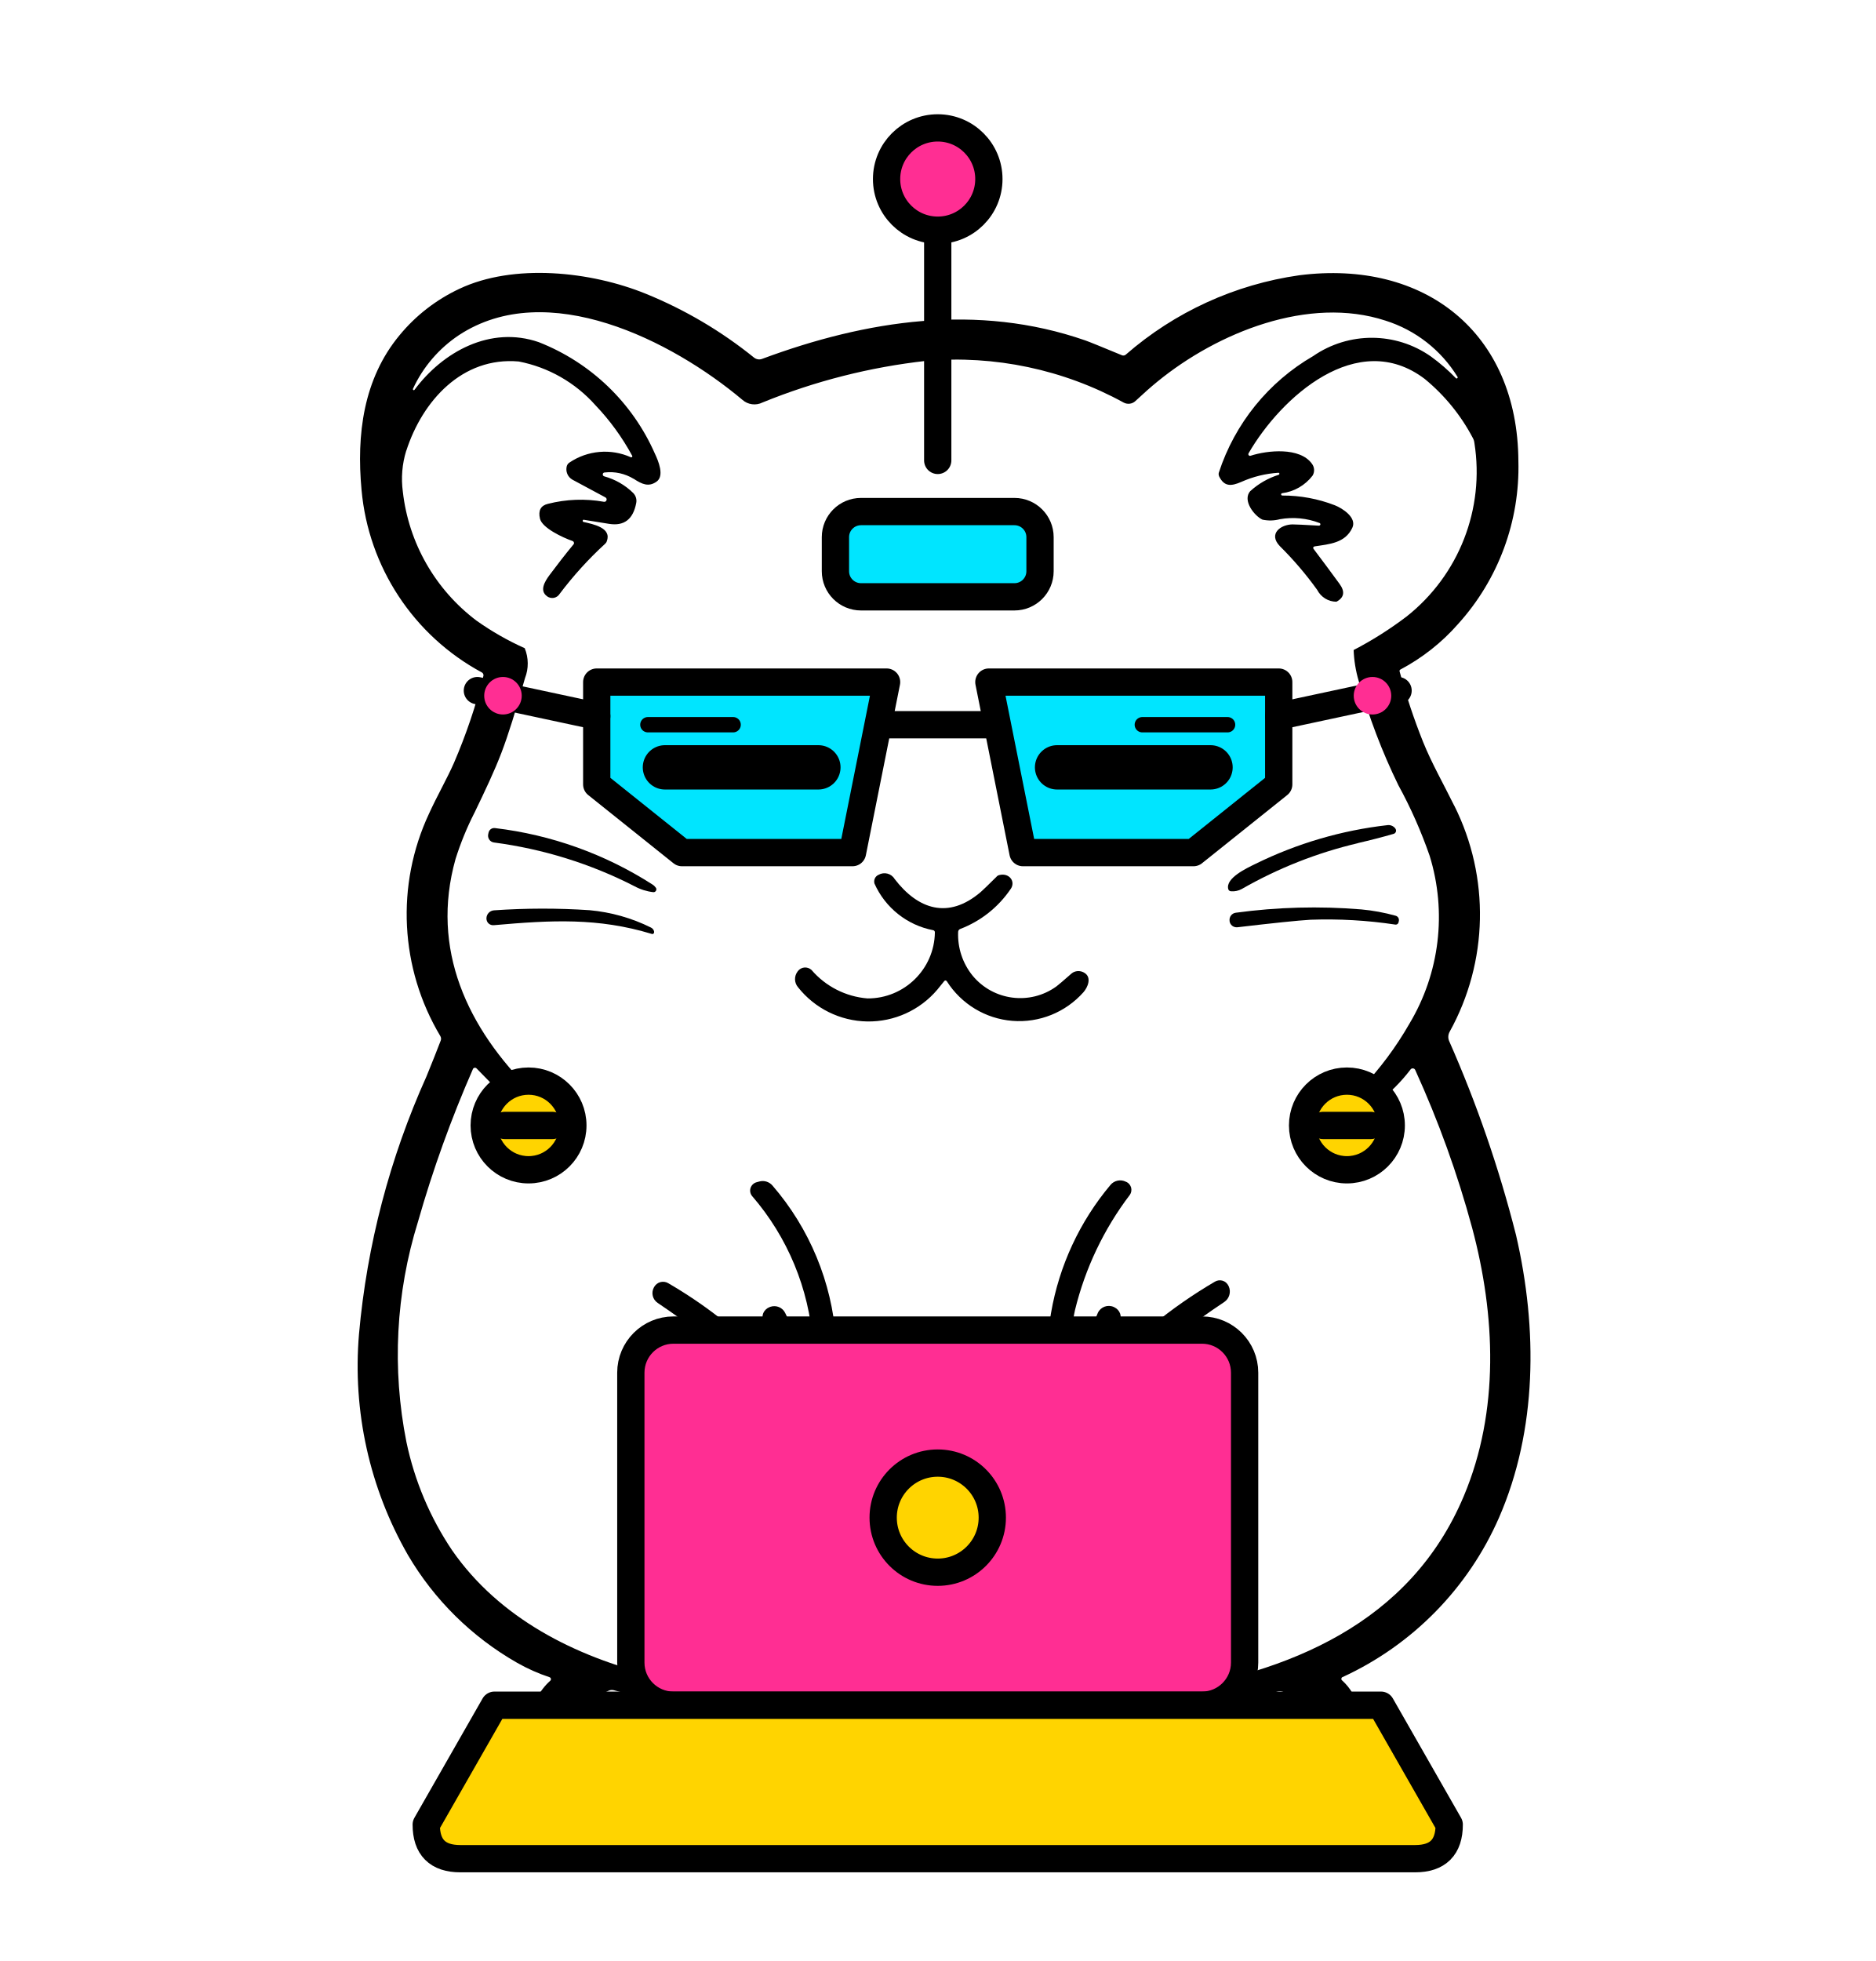
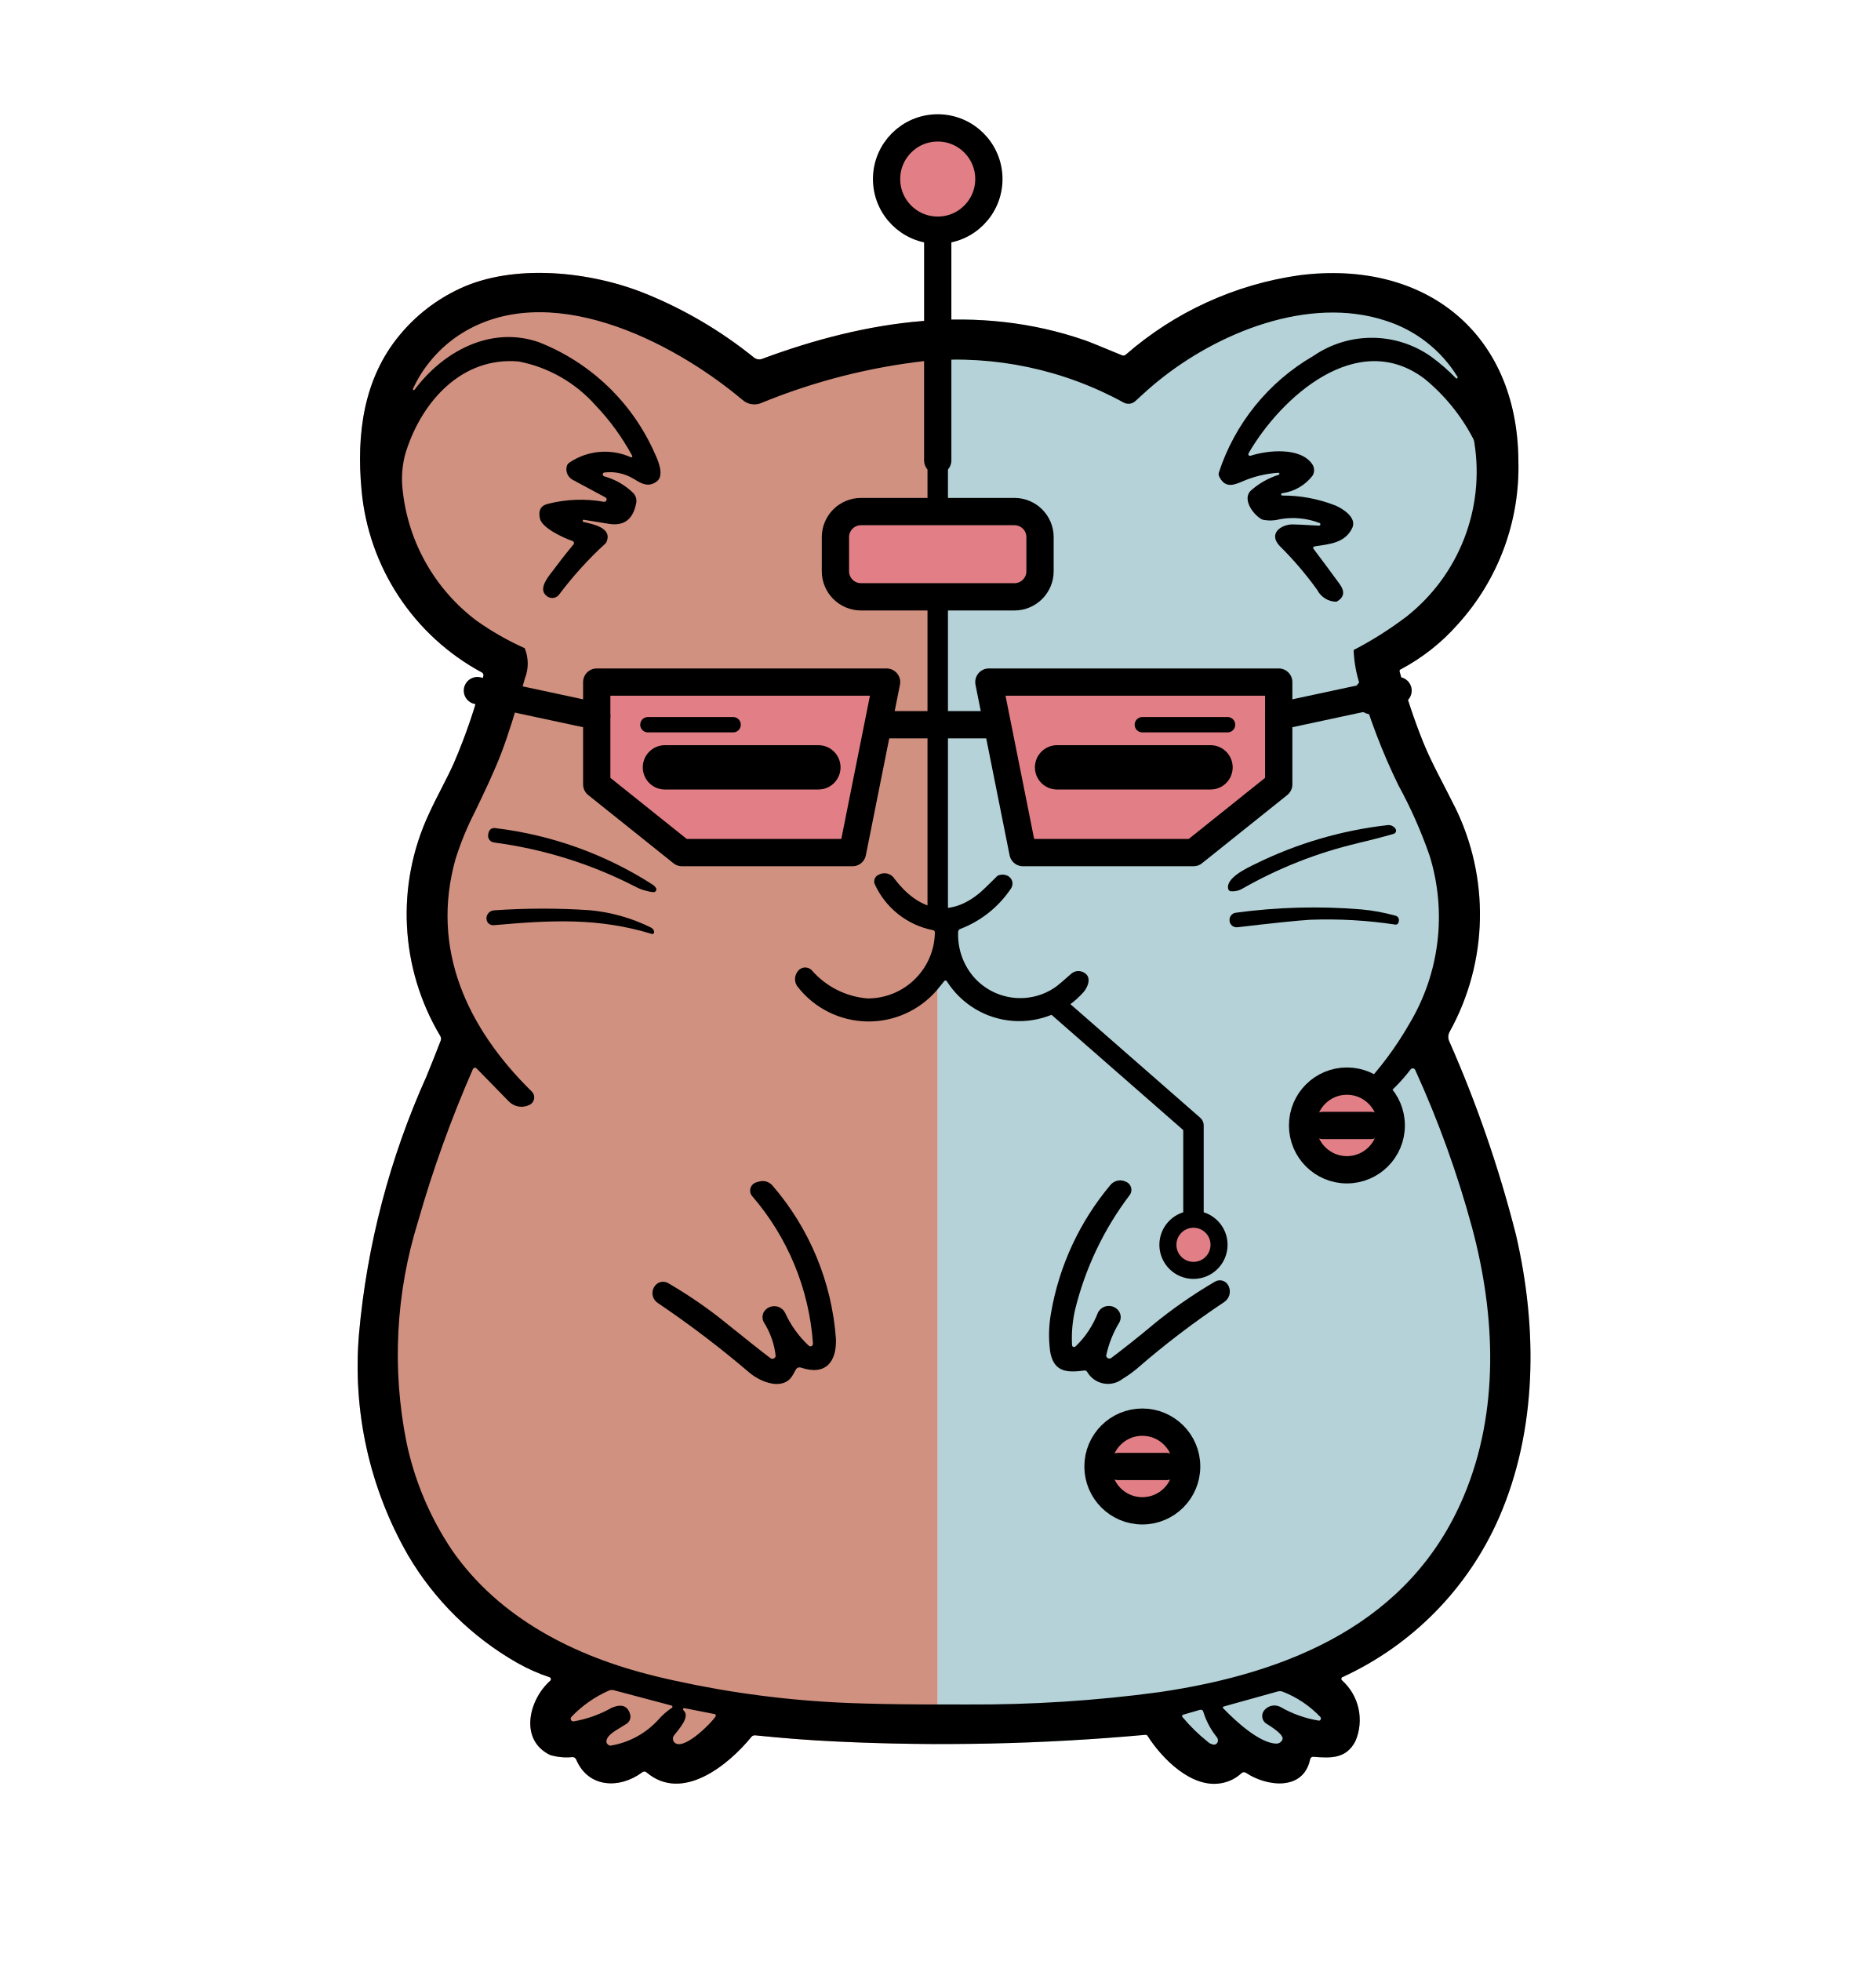
<svg xmlns="http://www.w3.org/2000/svg" version="1.1" viewBox="-5.0 -10.0 110.0 115.0">
+   <defs>
+     <clipPath id="L">
+       <rect x="-5" y="-10" width="55" height="115" />
+     </clipPath>
+     <clipPath id="R">
+       <rect x="50" y="-10" width="55" height="115" />
+     </clipPath>
+   </defs>
+   <path d="m73.742 88.348c-0.074 0.035-0.094 0.133-0.035 0.188 1.008 0.898 1.324 2.34 0.789 3.578-0.535 1.02-1.41 1-2.461 0.91-0.09-0.008-0.172 0.055-0.191 0.141-0.398 1.914-2.602 1.59-3.773 0.793v0.004c-0.078-0.051-0.18-0.043-0.25 0.02-0.328 0.309-0.742 0.512-1.188 0.59-1.754 0.324-3.5-1.469-4.328-2.777-0.027-0.043-0.074-0.062-0.121-0.059-6.059 0.551-12.145 0.684-18.219 0.387-1.492-0.07-3.055-0.191-4.684-0.359l-0.004 0.004c-0.074-0.008-0.148 0.023-0.199 0.082-1.336 1.641-4.055 3.883-6.164 2.082-0.066-0.059-0.168-0.059-0.238-0.004-1.32 0.988-3.172 0.941-3.883-0.746-0.035-0.086-0.121-0.141-0.211-0.141-0.445 0.047-0.895 0.004-1.324-0.125-1.824-0.895-1.234-3.246 0.012-4.348 0.074-0.062 0.051-0.18-0.039-0.211-0.664-0.219-1.301-0.504-1.906-0.848-2.648-1.512-4.856-3.688-6.398-6.316-2.254-3.926-3.254-8.445-2.871-12.957 0.465-5.223 1.805-10.328 3.957-15.109 0.34-0.832 0.617-1.531 0.836-2.102 0.035-0.09 0.023-0.191-0.027-0.273-2.367-3.965-2.617-8.852-0.66-13.035 0.469-1.031 1.07-2.078 1.465-2.981 0.711-1.652 1.289-3.356 1.727-5.102 0.016-0.078-0.02-0.16-0.09-0.199-4.004-2.156-6.656-6.184-7.059-10.711-0.301-3.223 0.102-6.5 2.227-9.062 0.953-1.16 2.156-2.09 3.516-2.727 3.18-1.5 7.691-1.031 10.953 0.301 2.281 0.93 4.41 2.188 6.324 3.734 0.133 0.105 0.309 0.137 0.469 0.078 6.137-2.281 12.645-3.281 18.957-1.086 0.227 0.078 0.945 0.371 2.152 0.871h-0.004c0.078 0.031 0.168 0.02 0.23-0.035 2.871-2.504 6.41-4.121 10.18-4.656 7.359-0.934 12.805 3.359 12.848 10.898 0.094 3.519-1.172 6.938-3.531 9.547-0.957 1.094-2.109 2-3.394 2.68-0.035 0.02-0.055 0.062-0.043 0.102 0.379 1.41 0.84 2.797 1.383 4.152 0.508 1.254 1.191 2.445 1.824 3.731h0.004c2.098 4.195 1.996 9.156-0.277 13.258-0.09 0.164-0.102 0.359-0.031 0.531 1.625 3.68 2.938 7.488 3.926 11.387 1.277 5.5 1.246 11.434-1 16.578-1.809 4.133-5.074 7.461-9.172 9.344z" fill="#D09180" clip-path="url(#L)" />
+   <path d="m73.742 88.348c-0.074 0.035-0.094 0.133-0.035 0.188 1.008 0.898 1.324 2.34 0.789 3.578-0.535 1.02-1.41 1-2.461 0.91-0.09-0.008-0.172 0.055-0.191 0.141-0.398 1.914-2.602 1.59-3.773 0.793v0.004c-0.078-0.051-0.18-0.043-0.25 0.02-0.328 0.309-0.742 0.512-1.188 0.59-1.754 0.324-3.5-1.469-4.328-2.777-0.027-0.043-0.074-0.062-0.121-0.059-6.059 0.551-12.145 0.684-18.219 0.387-1.492-0.07-3.055-0.191-4.684-0.359l-0.004 0.004c-0.074-0.008-0.148 0.023-0.199 0.082-1.336 1.641-4.055 3.883-6.164 2.082-0.066-0.059-0.168-0.059-0.238-0.004-1.32 0.988-3.172 0.941-3.883-0.746-0.035-0.086-0.121-0.141-0.211-0.141-0.445 0.047-0.895 0.004-1.324-0.125-1.824-0.895-1.234-3.246 0.012-4.348 0.074-0.062 0.051-0.18-0.039-0.211-0.664-0.219-1.301-0.504-1.906-0.848-2.648-1.512-4.856-3.688-6.398-6.316-2.254-3.926-3.254-8.445-2.871-12.957 0.465-5.223 1.805-10.328 3.957-15.109 0.34-0.832 0.617-1.531 0.836-2.102 0.035-0.09 0.023-0.191-0.027-0.273-2.367-3.965-2.617-8.852-0.66-13.035 0.469-1.031 1.07-2.078 1.465-2.981 0.711-1.652 1.289-3.356 1.727-5.102 0.016-0.078-0.02-0.16-0.09-0.199-4.004-2.156-6.656-6.184-7.059-10.711-0.301-3.223 0.102-6.5 2.227-9.062 0.953-1.16 2.156-2.09 3.516-2.727 3.18-1.5 7.691-1.031 10.953 0.301 2.281 0.93 4.41 2.188 6.324 3.734 0.133 0.105 0.309 0.137 0.469 0.078 6.137-2.281 12.645-3.281 18.957-1.086 0.227 0.078 0.945 0.371 2.152 0.871h-0.004c0.078 0.031 0.168 0.02 0.23-0.035 2.871-2.504 6.41-4.121 10.18-4.656 7.359-0.934 12.805 3.359 12.848 10.898 0.094 3.519-1.172 6.938-3.531 9.547-0.957 1.094-2.109 2-3.394 2.68-0.035 0.02-0.055 0.062-0.043 0.102 0.379 1.41 0.84 2.797 1.383 4.152 0.508 1.254 1.191 2.445 1.824 3.731h0.004c2.098 4.195 1.996 9.156-0.277 13.258-0.09 0.164-0.102 0.359-0.031 0.531 1.625 3.68 2.938 7.488 3.926 11.387 1.277 5.5 1.246 11.434-1 16.578-1.809 4.133-5.074 7.461-9.172 9.344z" fill="#B4D2D7" clip-path="url(#R)" />
  <path d="m73.742 88.348c-0.074 0.035-0.094 0.133-0.035 0.188 1.008 0.898 1.324 2.34 0.789 3.578-0.535 1.02-1.41 1-2.461 0.91-0.09-0.008-0.172 0.055-0.191 0.141-0.398 1.914-2.602 1.59-3.773 0.793v0.004c-0.078-0.051-0.18-0.043-0.25 0.02-0.328 0.309-0.742 0.512-1.188 0.59-1.754 0.324-3.5-1.469-4.328-2.777-0.027-0.043-0.074-0.062-0.121-0.059-6.059 0.551-12.145 0.684-18.219 0.387-1.492-0.07-3.055-0.191-4.684-0.359l-0.004 0.004c-0.074-0.008-0.148 0.023-0.199 0.082-1.336 1.641-4.055 3.883-6.164 2.082-0.066-0.059-0.168-0.059-0.238-0.004-1.32 0.988-3.172 0.941-3.883-0.746-0.035-0.086-0.121-0.141-0.211-0.141-0.445 0.047-0.895 0.004-1.324-0.125-1.824-0.895-1.234-3.246 0.012-4.348 0.074-0.062 0.051-0.18-0.039-0.211-0.664-0.219-1.301-0.504-1.906-0.848-2.648-1.512-4.856-3.688-6.398-6.316-2.254-3.926-3.254-8.445-2.871-12.957 0.465-5.223 1.805-10.328 3.957-15.109 0.34-0.832 0.617-1.531 0.836-2.102 0.035-0.09 0.023-0.191-0.027-0.273-2.367-3.965-2.617-8.852-0.66-13.035 0.469-1.031 1.07-2.078 1.465-2.981 0.711-1.652 1.289-3.356 1.727-5.102 0.016-0.078-0.02-0.16-0.09-0.199-4.004-2.156-6.656-6.184-7.059-10.711-0.301-3.223 0.102-6.5 2.227-9.062 0.953-1.16 2.156-2.09 3.516-2.727 3.18-1.5 7.691-1.031 10.953 0.301 2.281 0.93 4.41 2.188 6.324 3.734 0.133 0.105 0.309 0.137 0.469 0.078 6.137-2.281 12.645-3.281 18.957-1.086 0.227 0.078 0.945 0.371 2.152 0.871h-0.004c0.078 0.031 0.168 0.02 0.23-0.035 2.871-2.504 6.41-4.121 10.18-4.656 7.359-0.934 12.805 3.359 12.848 10.898 0.094 3.519-1.172 6.938-3.531 9.547-0.957 1.094-2.109 2-3.394 2.68-0.035 0.02-0.055 0.062-0.043 0.102 0.379 1.41 0.84 2.797 1.383 4.152 0.508 1.254 1.191 2.445 1.824 3.731h0.004c2.098 4.195 1.996 9.156-0.277 13.258-0.09 0.164-0.102 0.359-0.031 0.531 1.625 3.68 2.938 7.488 3.926 11.387 1.277 5.5 1.246 11.434-1 16.578-1.809 4.133-5.074 7.461-9.172 9.344zm-46.652-63.379c-0.465-0.328-0.141-0.867 0.148-1.254 0.453-0.609 0.918-1.207 1.398-1.789v0.004c0.059-0.07 0.027-0.172-0.055-0.203-0.57-0.199-1.781-0.762-1.91-1.309-0.113-0.477 0.043-0.77 0.465-0.871 1.07-0.273 2.191-0.316 3.281-0.121 0.156 0.031 0.23-0.184 0.09-0.258-1.266-0.676-1.91-1.023-1.934-1.039-0.281-0.16-0.414-0.488-0.328-0.801 0.027-0.082 0.082-0.156 0.156-0.203 1.066-0.719 2.43-0.836 3.602-0.309 0.055 0.02 0.105-0.035 0.078-0.086-0.586-1.082-1.309-2.078-2.156-2.965-1.18-1.328-2.762-2.231-4.5-2.566-3.312-0.293-5.652 2.312-6.594 5.231h-0.004c-0.242 0.777-0.309 1.602-0.199 2.41 0.34 3.004 1.902 5.731 4.312 7.551 0.891 0.633 1.84 1.176 2.836 1.621 0.23 0.562 0.238 1.191 0.016 1.758-0.539 1.914-0.996 3.367-1.379 4.367-0.418 1.094-0.941 2.191-1.594 3.547v-0.004c-0.441 0.867-0.809 1.77-1.102 2.699-1.48 5.281 0.691 9.922 4.469 13.629h0.004c0.109 0.109 0.16 0.262 0.141 0.414-0.023 0.152-0.113 0.285-0.25 0.359l-0.047 0.023c-0.398 0.191-0.879 0.105-1.188-0.211l-1.898-1.941c-0.066-0.062-0.172-0.043-0.207 0.035-1.277 2.914-2.356 5.91-3.227 8.965-1.301 4.184-1.531 8.621-0.676 12.914 0.477 2.277 1.391 4.441 2.691 6.367 2.762 3.965 7.18 6.207 11.855 7.348v0.004c3.297 0.797 6.66 1.305 10.047 1.516 1.785 0.117 4.559 0.168 8.32 0.156 3.758 0.02 7.516-0.219 11.242-0.723 7.602-1.113 14.723-4.031 17.863-11.5 2.102-4.992 1.859-10.613 0.488-15.73-0.859-3.176-1.977-6.269-3.34-9.262-0.051-0.105-0.199-0.121-0.27-0.027-0.562 0.738-1.223 1.395-1.961 1.961-0.254 0.207-0.625 0.199-0.871-0.02l-0.023-0.02v-0.004c-0.113-0.102-0.18-0.242-0.188-0.395-0.008-0.152 0.047-0.305 0.152-0.414 1.09-1.145 2.035-2.414 2.82-3.785 1.781-2.969 2.211-6.551 1.188-9.855-0.496-1.426-1.105-2.809-1.832-4.133-0.961-1.969-1.738-4.019-2.332-6.129-0.172-0.586-0.27-1.191-0.293-1.801 1.09-0.566 2.129-1.223 3.106-1.965 3.07-2.426 4.59-6.316 3.977-10.18-0.012-0.105-0.043-0.207-0.098-0.301-0.699-1.328-1.656-2.5-2.816-3.453-3.941-2.992-8.434 1.078-10.328 4.356-0.055 0.082 0.031 0.188 0.121 0.148 0.977-0.316 2.883-0.52 3.594 0.473 0.152 0.203 0.168 0.477 0.035 0.695-0.434 0.566-1.078 0.941-1.789 1.031-0.035 0.008-0.059 0.039-0.055 0.074 0.008 0.035 0.035 0.062 0.07 0.062 1.055-0.004 2.098 0.191 3.078 0.57 0.457 0.18 1.309 0.73 1.027 1.324-0.422 0.898-1.336 0.953-2.223 1.09v0.004c-0.062 0.008-0.094 0.082-0.055 0.133 0.539 0.715 1.047 1.398 1.523 2.051 0.34 0.461 0.281 0.812-0.176 1.055-0.477 0-0.91-0.27-1.129-0.695-0.656-0.914-1.391-1.773-2.191-2.566-0.699-0.73 0.066-1.27 0.746-1.273 0.172 0 0.688 0.023 1.551 0.074l-0.004-0.004c0.094 0.008 0.121-0.121 0.035-0.152-0.738-0.285-1.543-0.363-2.324-0.223-0.332 0.09-0.684 0.098-1.02 0.027-0.461-0.207-1.207-1.125-0.715-1.68v0.004c0.48-0.438 1.051-0.762 1.668-0.957 0.027-0.012 0.043-0.043 0.039-0.07-0.008-0.031-0.035-0.051-0.062-0.047-0.75 0.047-1.484 0.227-2.172 0.535-0.602 0.262-1 0.285-1.301-0.32v-0.004c-0.031-0.066-0.039-0.141-0.02-0.215 0.938-2.883 2.91-5.32 5.535-6.84 2.082-1.438 4.844-1.43 6.914 0.031 0.523 0.379 1.012 0.805 1.461 1.27 0.055 0.043 0.125-0.02 0.094-0.078-0.965-1.574-2.465-2.746-4.227-3.301-4.5-1.473-9.844 0.691-13.375 3.574-0.375 0.305-0.809 0.688-1.301 1.148-0.184 0.168-0.453 0.203-0.676 0.086-3.535-1.941-7.566-2.793-11.586-2.449-3.297 0.367-6.527 1.188-9.602 2.441-0.387 0.195-0.855 0.133-1.18-0.156-4.129-3.473-11.449-7.199-16.633-3.789-1.164 0.777-2.094 1.859-2.684 3.133-0.016 0.031-0.008 0.066 0.023 0.086 0.02 0.012 0.043 0.008 0.059-0.012 1.672-2.246 4.461-3.777 7.289-2.801 3.047 1.195 5.496 3.543 6.812 6.535 0.199 0.422 0.586 1.324 0.086 1.656-0.453 0.309-0.828 0.152-1.332-0.18v0.004c-0.508-0.309-1.105-0.441-1.699-0.371-0.133 0.004-0.152 0.191-0.023 0.227 0.641 0.176 1.227 0.512 1.699 0.977 0.152 0.156 0.219 0.375 0.176 0.586-0.18 0.953-0.707 1.363-1.59 1.223-0.957-0.152-1.453-0.23-1.477-0.238-0.031-0.012-0.066 0.008-0.07 0.043v0.016-0.004c-0.008 0.031 0.012 0.062 0.039 0.07 0.574 0.133 1.676 0.34 1.371 1.137-0.02 0.059-0.059 0.113-0.109 0.156-0.973 0.891-1.859 1.871-2.656 2.926-0.074 0.121-0.199 0.207-0.34 0.234-0.141 0.023-0.285-0.008-0.402-0.094zm7.312 65.184h0.004c0.055-0.031 0.047-0.113-0.016-0.133l-3.383-0.898c-0.102-0.027-0.207-0.02-0.301 0.023-0.824 0.363-1.566 0.883-2.188 1.535-0.098 0.102-0.027 0.27 0.113 0.27 0.789-0.133 1.551-0.406 2.25-0.801 0.57-0.242 0.93-0.117 1.074 0.371 0.066 0.215-0.016 0.445-0.203 0.566-0.543 0.359-1.094 0.59-1.18 0.984-0.016 0.07 0 0.145 0.047 0.199 0.047 0.059 0.113 0.094 0.188 0.102 1.078-0.176 2.062-0.707 2.801-1.516 0.234-0.266 0.5-0.504 0.797-0.703zm32.359-0.074c-0.039 0.012-0.055 0.062-0.023 0.094 0.699 0.727 2.129 2.059 3.117 2.078 0.16 0.004 0.305-0.09 0.363-0.238 0.078-0.188-0.234-0.496-0.938-0.93v0.004c-0.129-0.082-0.219-0.215-0.242-0.363-0.027-0.152 0.016-0.309 0.113-0.426l0.012-0.012c0.23-0.27 0.613-0.348 0.93-0.188 0.703 0.406 1.473 0.68 2.273 0.809 0.105-0.02 0.145-0.148 0.07-0.223-0.617-0.648-1.367-1.152-2.199-1.477-0.094-0.035-0.191-0.039-0.285-0.016zm-29.848 0.441-1.766-0.348c-0.07-0.016-0.117 0.078-0.059 0.125 0.43 0.379-0.305 1.141-0.559 1.48-0.062 0.082-0.078 0.188-0.047 0.281 0.031 0.098 0.109 0.176 0.207 0.207 0.613 0.199 2-1.188 2.281-1.602 0.039-0.055 0.008-0.133-0.059-0.145zm28.473-0.25-1 0.289 0.004 0.004c-0.059 0.012-0.078 0.082-0.039 0.125 0.445 0.535 0.941 1.023 1.488 1.457 0.098 0.094 0.227 0.152 0.363 0.168 0.094 0 0.18-0.059 0.215-0.145 0.035-0.094 0.023-0.203-0.039-0.281-0.359-0.445-0.633-0.957-0.801-1.5-0.016-0.09-0.105-0.141-0.191-0.117z" />
  <path d="m67.195 42.266c-0.074-0.004-0.137-0.055-0.156-0.129-0.164-0.645 1.07-1.219 1.605-1.48 2.43-1.195 5.051-1.965 7.742-2.269 0.172-0.02 0.344 0.055 0.453 0.195l0.008 0.012h-0.004c0.082 0.109 0.031 0.266-0.102 0.305-0.66 0.191-1.359 0.371-2.102 0.543l0.004 0.004c-2.391 0.562-4.684 1.469-6.812 2.688-0.195 0.105-0.414 0.152-0.637 0.133z" />
  <path d="m33.473 42.066c0.07 0.117-0.02 0.266-0.156 0.254-0.383-0.043-0.754-0.16-1.094-0.344-2.582-1.324-5.375-2.191-8.254-2.57-0.113-0.016-0.215-0.078-0.277-0.176-0.062-0.094-0.082-0.211-0.055-0.32l0.023-0.102v0.004c0.043-0.168 0.203-0.273 0.375-0.25 3.289 0.391 6.445 1.52 9.234 3.309 0.082 0.051 0.148 0.117 0.203 0.195z" />
  <path d="m50.379 47.539c-0.25 0.312-0.383 0.48-0.398 0.492-1.023 1.211-2.535 1.898-4.121 1.871s-3.074-0.766-4.055-2.008c-0.223-0.262-0.234-0.641-0.027-0.918l0.016-0.023c0.09-0.121 0.23-0.199 0.383-0.215 0.152-0.012 0.305 0.039 0.418 0.141 0.832 0.969 2.012 1.57 3.285 1.672 2.156 0.012 3.922-1.715 3.953-3.871 0.004-0.062-0.039-0.117-0.098-0.129-1.527-0.293-2.812-1.316-3.445-2.734-0.059-0.207 0.039-0.426 0.234-0.512 0.328-0.191 0.75-0.086 0.945 0.238 1.379 1.801 3.16 2.383 5.051 0.77 0.113-0.098 0.426-0.398 0.93-0.898v-0.004c0.047-0.051 0.109-0.086 0.18-0.098 0.559-0.133 0.961 0.379 0.645 0.828v-0.004c-0.723 1.066-1.754 1.883-2.953 2.34-0.074 0.027-0.121 0.094-0.125 0.172-0.039 0.93 0.262 1.844 0.848 2.566 1.215 1.473 3.367 1.75 4.914 0.633 0.105-0.078 0.406-0.332 0.898-0.766h0.004c0.043-0.039 0.098-0.07 0.152-0.09 0.203-0.078 0.43-0.051 0.609 0.07 0.418 0.27 0.176 0.84-0.074 1.125-1.051 1.184-2.594 1.805-4.168 1.68-1.578-0.125-3-0.988-3.848-2.324-0.02-0.027-0.047-0.043-0.082-0.047-0.027 0.004-0.055 0.02-0.07 0.043z" />
  <path d="m77.043 44.023-0.02 0.086v-0.004c-0.023 0.078-0.098 0.125-0.176 0.117-1.648-0.25-3.316-0.344-4.984-0.285-0.734 0.043-2.16 0.191-4.285 0.441-0.109 0.012-0.219-0.02-0.305-0.086-0.086-0.07-0.145-0.168-0.156-0.277v-0.02c-0.027-0.23 0.133-0.438 0.363-0.469 2.441-0.332 4.91-0.398 7.363-0.195 0.684 0.062 1.359 0.188 2.016 0.371 0.141 0.039 0.219 0.18 0.184 0.32z" />
  <path d="m33.363 44.621v0.027c0.008 0.035-0.004 0.074-0.031 0.098-0.027 0.027-0.066 0.035-0.102 0.023-3.141-0.957-5.879-0.812-9.273-0.512-0.109 0.008-0.219-0.027-0.301-0.102s-0.125-0.184-0.125-0.293v-0.008c0.004-0.25 0.199-0.453 0.445-0.469 1.863-0.129 3.734-0.133 5.602-0.008 1.25 0.113 2.473 0.457 3.598 1.016 0.094 0.043 0.164 0.129 0.188 0.227z" />
  <path d="m58.074 68.969c0.582-0.555 1.031-1.234 1.32-1.984 0.168-0.348 0.578-0.496 0.93-0.34l0.039 0.02c0.156 0.074 0.277 0.207 0.336 0.371 0.055 0.16 0.043 0.34-0.035 0.496-0.371 0.605-0.637 1.273-0.785 1.969 0.016 0.145 0.184 0.219 0.301 0.133 0.789-0.594 1.594-1.234 2.41-1.914v-0.004c1.152-0.945 2.379-1.801 3.668-2.555 0.137-0.082 0.305-0.102 0.457-0.055 0.156 0.051 0.277 0.164 0.344 0.312l0.012 0.023c0.145 0.328 0.031 0.715-0.266 0.914-1.801 1.199-3.519 2.512-5.148 3.93-0.258 0.211-0.527 0.402-0.812 0.574-0.316 0.25-0.727 0.348-1.121 0.273-0.398-0.074-0.742-0.316-0.949-0.664-0.031-0.07-0.109-0.109-0.188-0.098-1.102 0.16-1.836 0.043-2.008-1.211h0.004c-0.09-0.719-0.066-1.449 0.062-2.16 0.477-2.769 1.68-5.359 3.488-7.512 0.219-0.262 0.59-0.34 0.898-0.188l0.043 0.02v-0.004c0.133 0.066 0.23 0.188 0.27 0.332 0.035 0.145 0.012 0.297-0.074 0.422-1.527 2.008-2.621 4.309-3.219 6.758-0.152 0.676-0.211 1.367-0.172 2.059 0.004 0.094 0.117 0.145 0.188 0.082z" />
  <path d="m42.641 68.91c0.031-0.043 0.047-0.098 0.039-0.152-0.23-3.188-1.484-6.211-3.574-8.625-0.105-0.133-0.137-0.312-0.082-0.473 0.055-0.16 0.184-0.281 0.344-0.328l0.176-0.047c0.277-0.074 0.574 0.02 0.762 0.238 2.176 2.516 3.481 5.664 3.723 8.98 0.051 1.312-0.562 2.199-2.051 1.699h-0.004c-0.113-0.039-0.242 0.008-0.297 0.117-0.031 0.055-0.086 0.156-0.168 0.301-0.543 0.984-1.891 0.434-2.543-0.113-1.719-1.469-3.519-2.836-5.394-4.102-0.293-0.195-0.391-0.586-0.223-0.898l0.016-0.027v-0.004c0.082-0.141 0.211-0.246 0.371-0.289 0.156-0.039 0.32-0.02 0.461 0.066 1.023 0.594 2.004 1.254 2.941 1.977 1.566 1.258 2.582 2.066 3.051 2.418 0.059 0.043 0.133 0.051 0.199 0.016 0.062-0.027 0.105-0.09 0.105-0.16-0.078-0.703-0.32-1.375-0.699-1.973-0.082-0.16-0.094-0.348-0.027-0.52 0.07-0.168 0.207-0.297 0.375-0.359l0.039-0.016c0.344-0.117 0.719 0.039 0.875 0.367 0.324 0.715 0.789 1.359 1.363 1.898 0.059 0.07 0.16 0.074 0.223 0.008z" />
  <g stroke="#000000" stroke-width="1.6" stroke-linecap="round" stroke-linejoin="round" fill="none">
+     <line x1="50" y1="12" x2="50" y2="44" stroke-width="1.2" />
+     <path d="M57 49 L65 56 V63" stroke-width="1.2" />
+     <circle cx="65" cy="63" r="1.500" fill="#E27F86" stroke-width="1" />
    <line x1="50" y1="17" x2="50" y2="3" />
-     <circle cx="50" cy="0.5" r="3" fill="#FF2E93" />
-     <circle cx="26" cy="56" r="2.600" fill="#FFD400" />
-     <line x1="24.600" y1="56" x2="27.400" y2="56" />
-     <circle cx="74" cy="56" r="2.600" fill="#FFD400" />
+     <circle cx="50" cy="0.5" r="3" fill="#E27F86" />
+     <circle cx="62" cy="76" r="2.600" fill="#E27F86" />
+     <line x1="60.600" y1="76" x2="63.400" y2="76" />
+     <circle cx="74" cy="56" r="2.600" fill="#E27F86" />
    <line x1="72.600" y1="56" x2="75.400" y2="56" />
-     <rect x="44" y="20" width="12" height="5" rx="1.500" fill="#00E5FF" />
-     <path d="M30 30 H47 L45 40 H35 L30 36 Z" fill="#00E5FF" />
-     <path d="M70 30 H53 L55 40 H65 L70 36 Z" fill="#00E5FF" />
+     <rect x="44" y="20" width="12" height="5" rx="1.500" fill="#E27F86" />
+     <path d="M30 30 H47 L45 40 H35 L30 36 Z" fill="#E27F86" />
+     <path d="M70 30 H53 L55 40 H65 L70 36 Z" fill="#E27F86" />
    <line x1="47" y1="32.500" x2="53" y2="32.500" />
    <line x1="30" y1="32" x2="23" y2="30.500" />
    <line x1="70" y1="32" x2="77" y2="30.500" />
    <line x1="34" y1="35" x2="43" y2="35" stroke-width="2.600" />
    <line x1="57" y1="35" x2="66" y2="35" stroke-width="2.600" />
    <line x1="33" y1="32.500" x2="38" y2="32.500" stroke-width="0.9" />
    <line x1="62" y1="32.500" x2="67" y2="32.500" stroke-width="0.9" />
-     <circle cx="24.500" cy="30.800" r="1.100" fill="#FF2E93" stroke="none" />
-     <circle cx="75.500" cy="30.800" r="1.100" fill="#FF2E93" stroke="none" />
-     <rect x="32" y="68" width="36" height="22" rx="2.500" fill="#FF2E93" />
-     <circle cx="50" cy="79" r="3.200" fill="#FFD400" />
-     <path d="M24 90 H76 L80 97 Q80 99 78 99 H22 Q20 99 20 97 Z" fill="#FFD400" />
+     <circle cx="24.500" cy="30.800" r="1.100" fill="#000000" stroke="none" />
+     <circle cx="75.500" cy="30.800" r="1.100" fill="#000000" stroke="none" />
  </g>
</svg>
